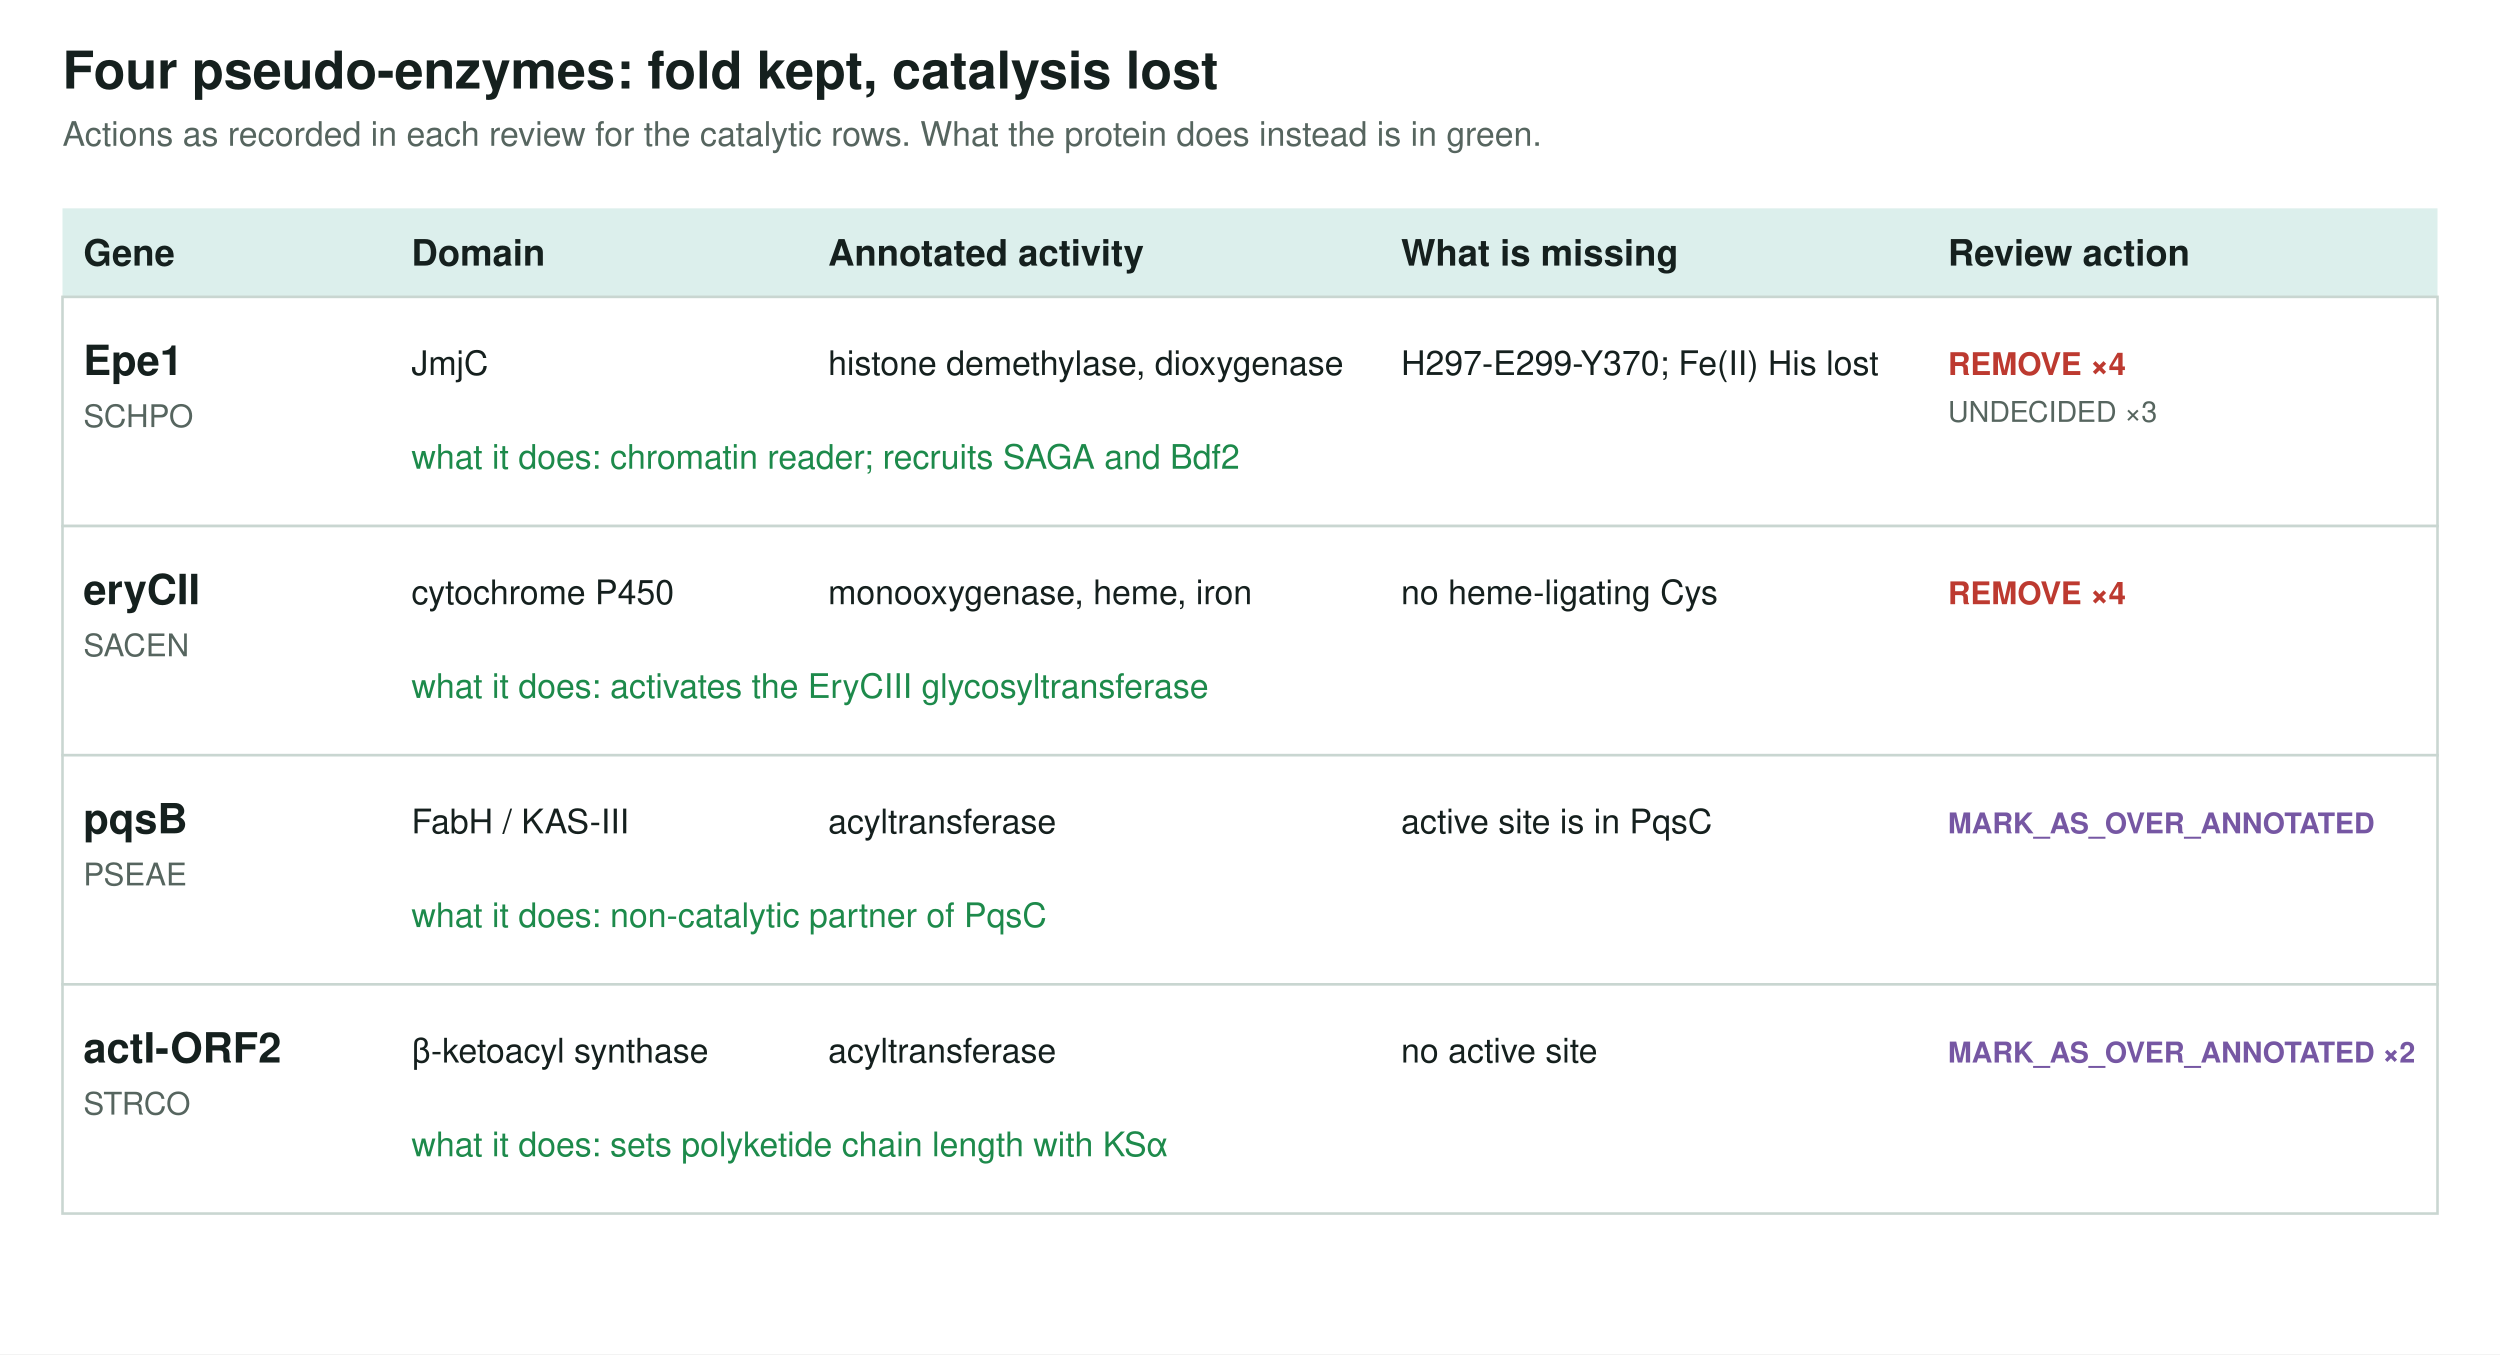
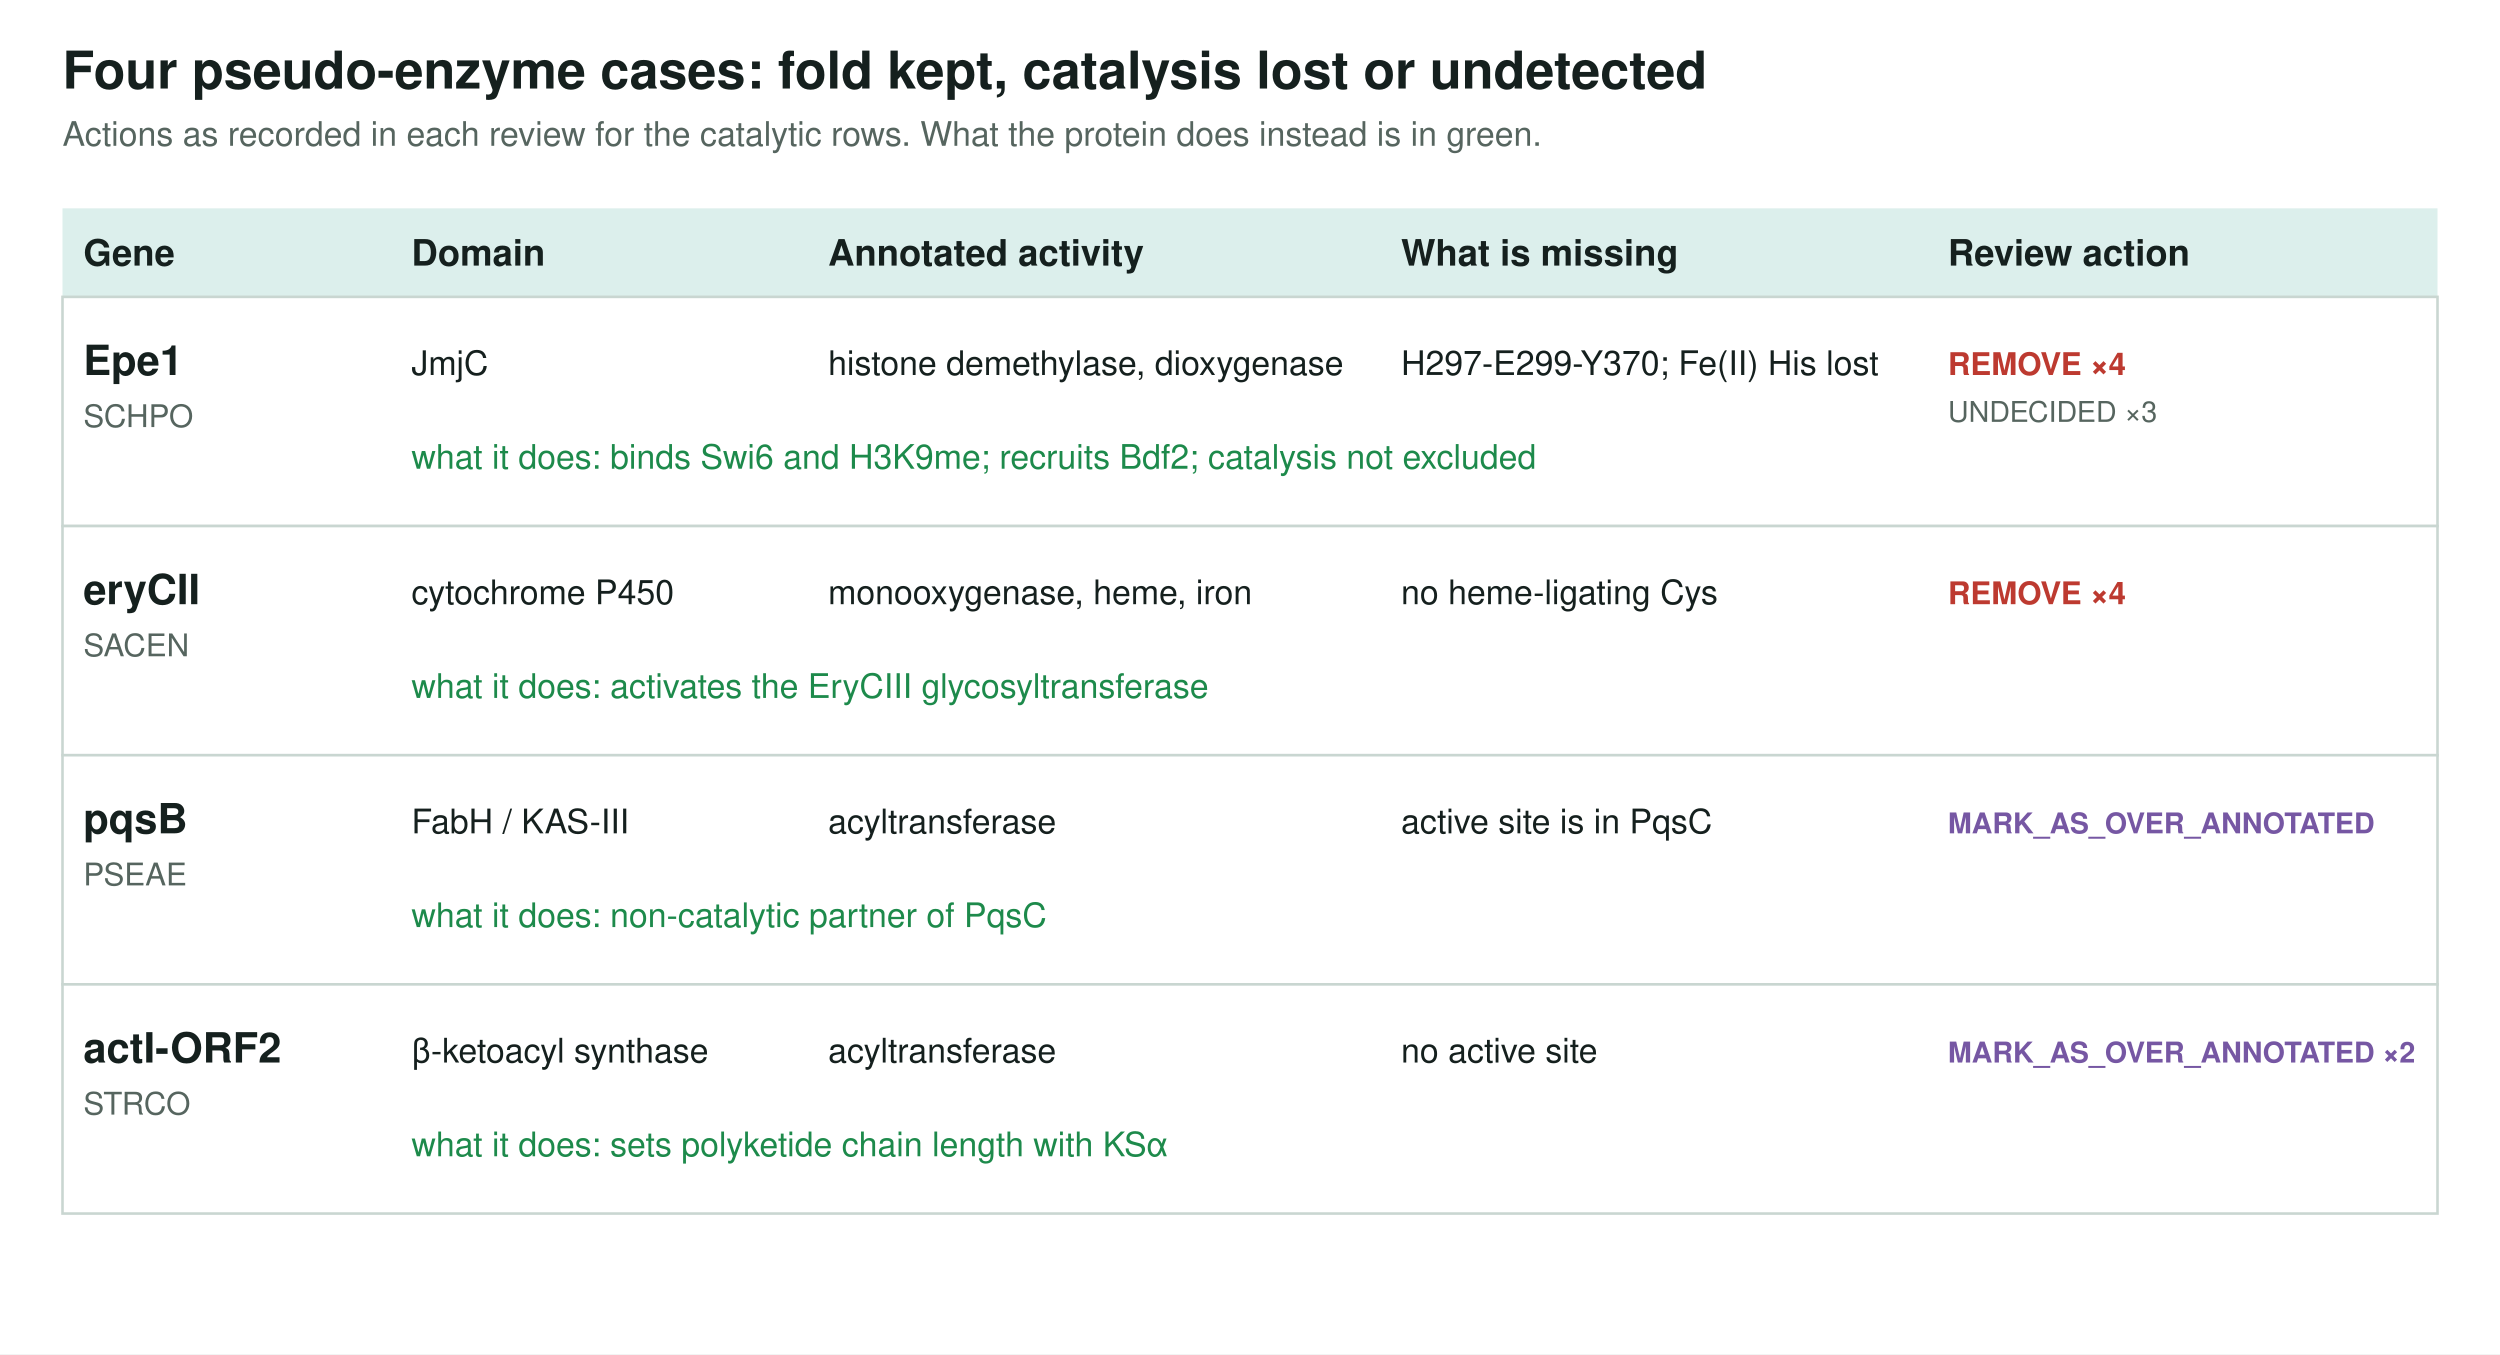
<svg xmlns="http://www.w3.org/2000/svg" viewBox="0 0 960 520" width="960" height="520" font-family="Helvetica, Arial, sans-serif">
  <rect width="960" height="520" fill="#ffffff" />
-   <text x="24" y="34" font-size="20" font-weight="bold" fill="#15201e">Four pseudo-enzymes: fold kept, catalysis lost</text>
+   <text x="24" y="34" font-size="20" font-weight="bold" fill="#15201e">Four pseudo-enzyme cases: fold kept, catalysis lost or undetected</text>
  <text x="24" y="56" font-size="13" fill="#56655f">Actions as recorded in each review for the catalytic rows. What the protein does instead is in green.</text>
  <rect x="24" y="80" width="912" height="34" fill="#dcefec" />
  <text x="32" y="102" font-size="14" font-weight="bold" fill="#15201e">Gene</text>
  <text x="158" y="102" font-size="14" font-weight="bold" fill="#15201e">Domain</text>
  <text x="318" y="102" font-size="14" font-weight="bold" fill="#15201e">Annotated activity</text>
  <text x="538" y="102" font-size="14" font-weight="bold" fill="#15201e">What is missing</text>
  <text x="748" y="102" font-size="14" font-weight="bold" fill="#15201e">Review action</text>
  <rect x="24" y="114" width="912" height="88" fill="#ffffff" stroke="#c9d6d1" />
  <text x="32" y="144" font-size="16" font-weight="bold" fill="#15201e">Epe1</text>
  <text x="32" y="164" font-size="12" fill="#56655f">SCHPO</text>
  <text x="158" y="144" font-size="13" fill="#15201e">JmjC</text>
  <text x="318" y="144" font-size="13" fill="#15201e">histone demethylase, dioxygenase</text>
  <text x="538" y="144" font-size="13" fill="#15201e">H297-E299-Y370; Fe(II) His lost</text>
  <text x="748" y="144" font-size="12" font-weight="bold" fill="#bd3a30">REMOVE ×4</text>
  <text x="748" y="162" font-size="11" fill="#56655f">UNDECIDED ×3</text>
-   <text x="158" y="180" font-size="13" fill="#1d8a4b">what it does: chromatin reader; recruits SAGA and Bdf2</text>
+   <text x="158" y="180" font-size="13" fill="#1d8a4b">what it does: binds Swi6 and H3K9me; recruits Bdf2; catalysis not excluded</text>
  <rect x="24" y="202" width="912" height="88" fill="#ffffff" stroke="#c9d6d1" />
  <text x="32" y="232" font-size="16" font-weight="bold" fill="#15201e">eryCII</text>
  <text x="32" y="252" font-size="12" fill="#56655f">SACEN</text>
  <text x="158" y="232" font-size="13" fill="#15201e">cytochrome P450</text>
  <text x="318" y="232" font-size="13" fill="#15201e">monooxygenase, heme, iron</text>
  <text x="538" y="232" font-size="13" fill="#15201e">no heme-ligating Cys</text>
  <text x="748" y="232" font-size="12" font-weight="bold" fill="#bd3a30">REMOVE ×4</text>
  <text x="158" y="268" font-size="13" fill="#1d8a4b">what it does: activates the EryCIII glycosyltransferase</text>
  <rect x="24" y="290" width="912" height="88" fill="#ffffff" stroke="#c9d6d1" />
  <text x="32" y="320" font-size="16" font-weight="bold" fill="#15201e">pqsB</text>
  <text x="32" y="340" font-size="12" fill="#56655f">PSEAE</text>
  <text x="158" y="320" font-size="13" fill="#15201e">FabH / KAS-III</text>
  <text x="318" y="320" font-size="13" fill="#15201e">acyltransferase</text>
  <text x="538" y="320" font-size="13" fill="#15201e">active site is in PqsC</text>
  <text x="748" y="320" font-size="11" font-weight="bold" fill="#7657a3">MARK_AS_OVER_ANNOTATED</text>
  <text x="158" y="356" font-size="13" fill="#1d8a4b">what it does: non-catalytic partner of PqsC</text>
  <rect x="24" y="378" width="912" height="88" fill="#ffffff" stroke="#c9d6d1" />
  <text x="32" y="408" font-size="16" font-weight="bold" fill="#15201e">actI-ORF2</text>
  <text x="32" y="428" font-size="12" fill="#56655f">STRCO</text>
  <text x="158" y="408" font-size="13" fill="#15201e">β-ketoacyl synthase</text>
  <text x="318" y="408" font-size="13" fill="#15201e">acyltransferase</text>
  <text x="538" y="408" font-size="13" fill="#15201e">no active site</text>
  <text x="748" y="408" font-size="11" font-weight="bold" fill="#7657a3">MARK_AS_OVER_ANNOTATED ×2</text>
  <text x="158" y="444" font-size="13" fill="#1d8a4b">what it does: sets polyketide chain length with KSα</text>
</svg>
